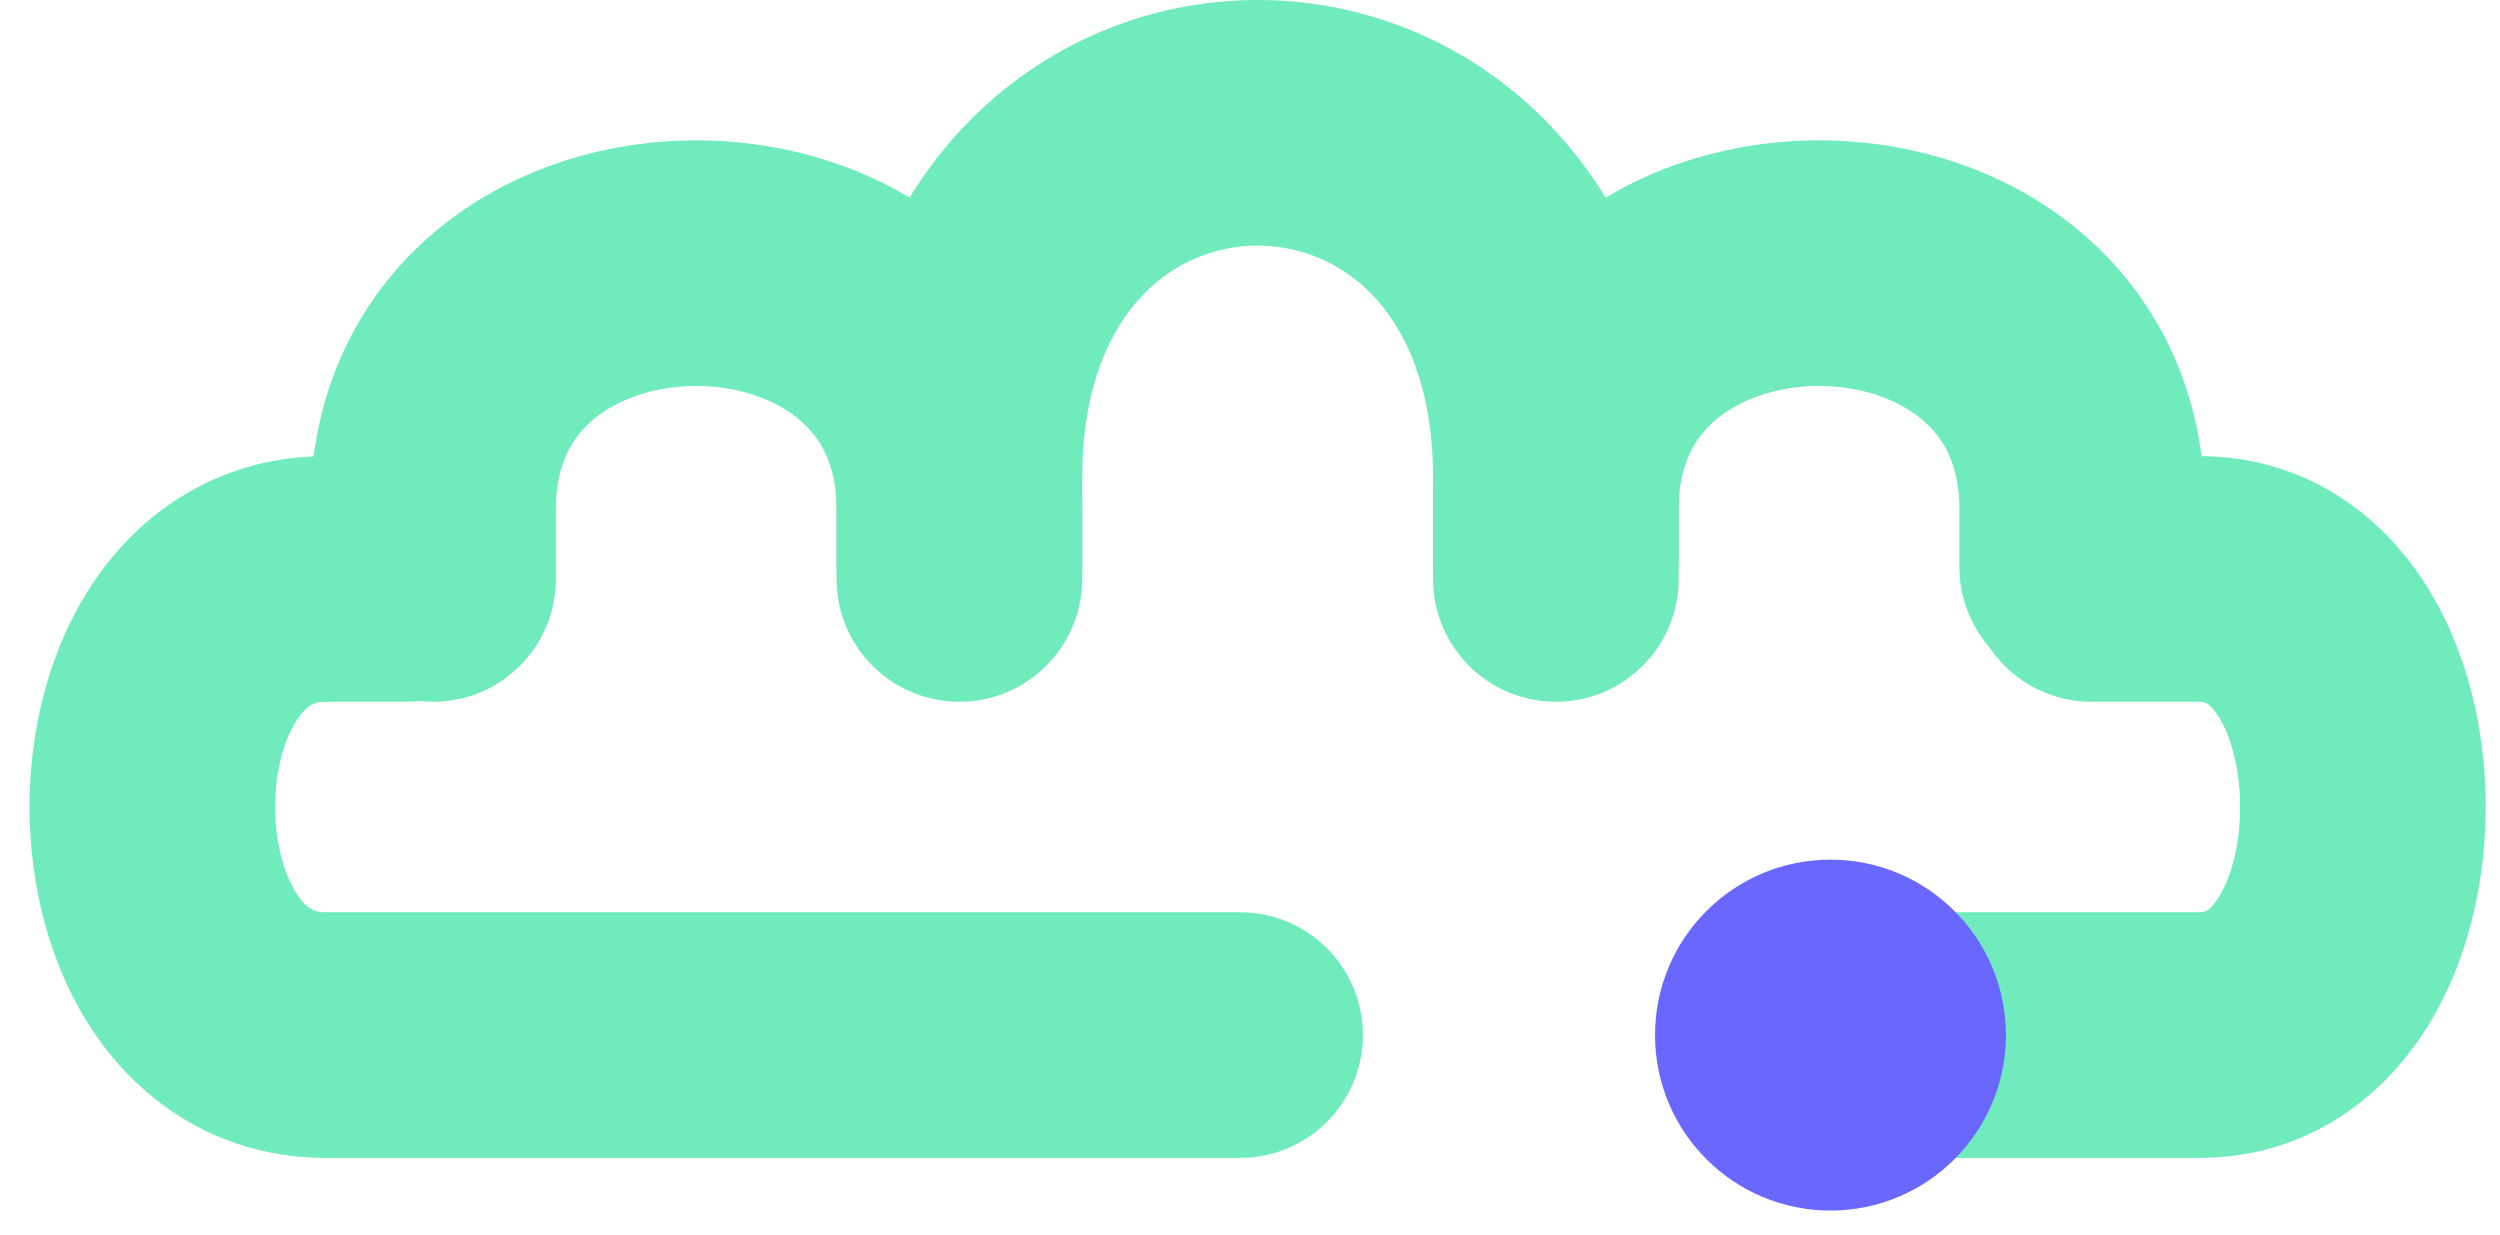
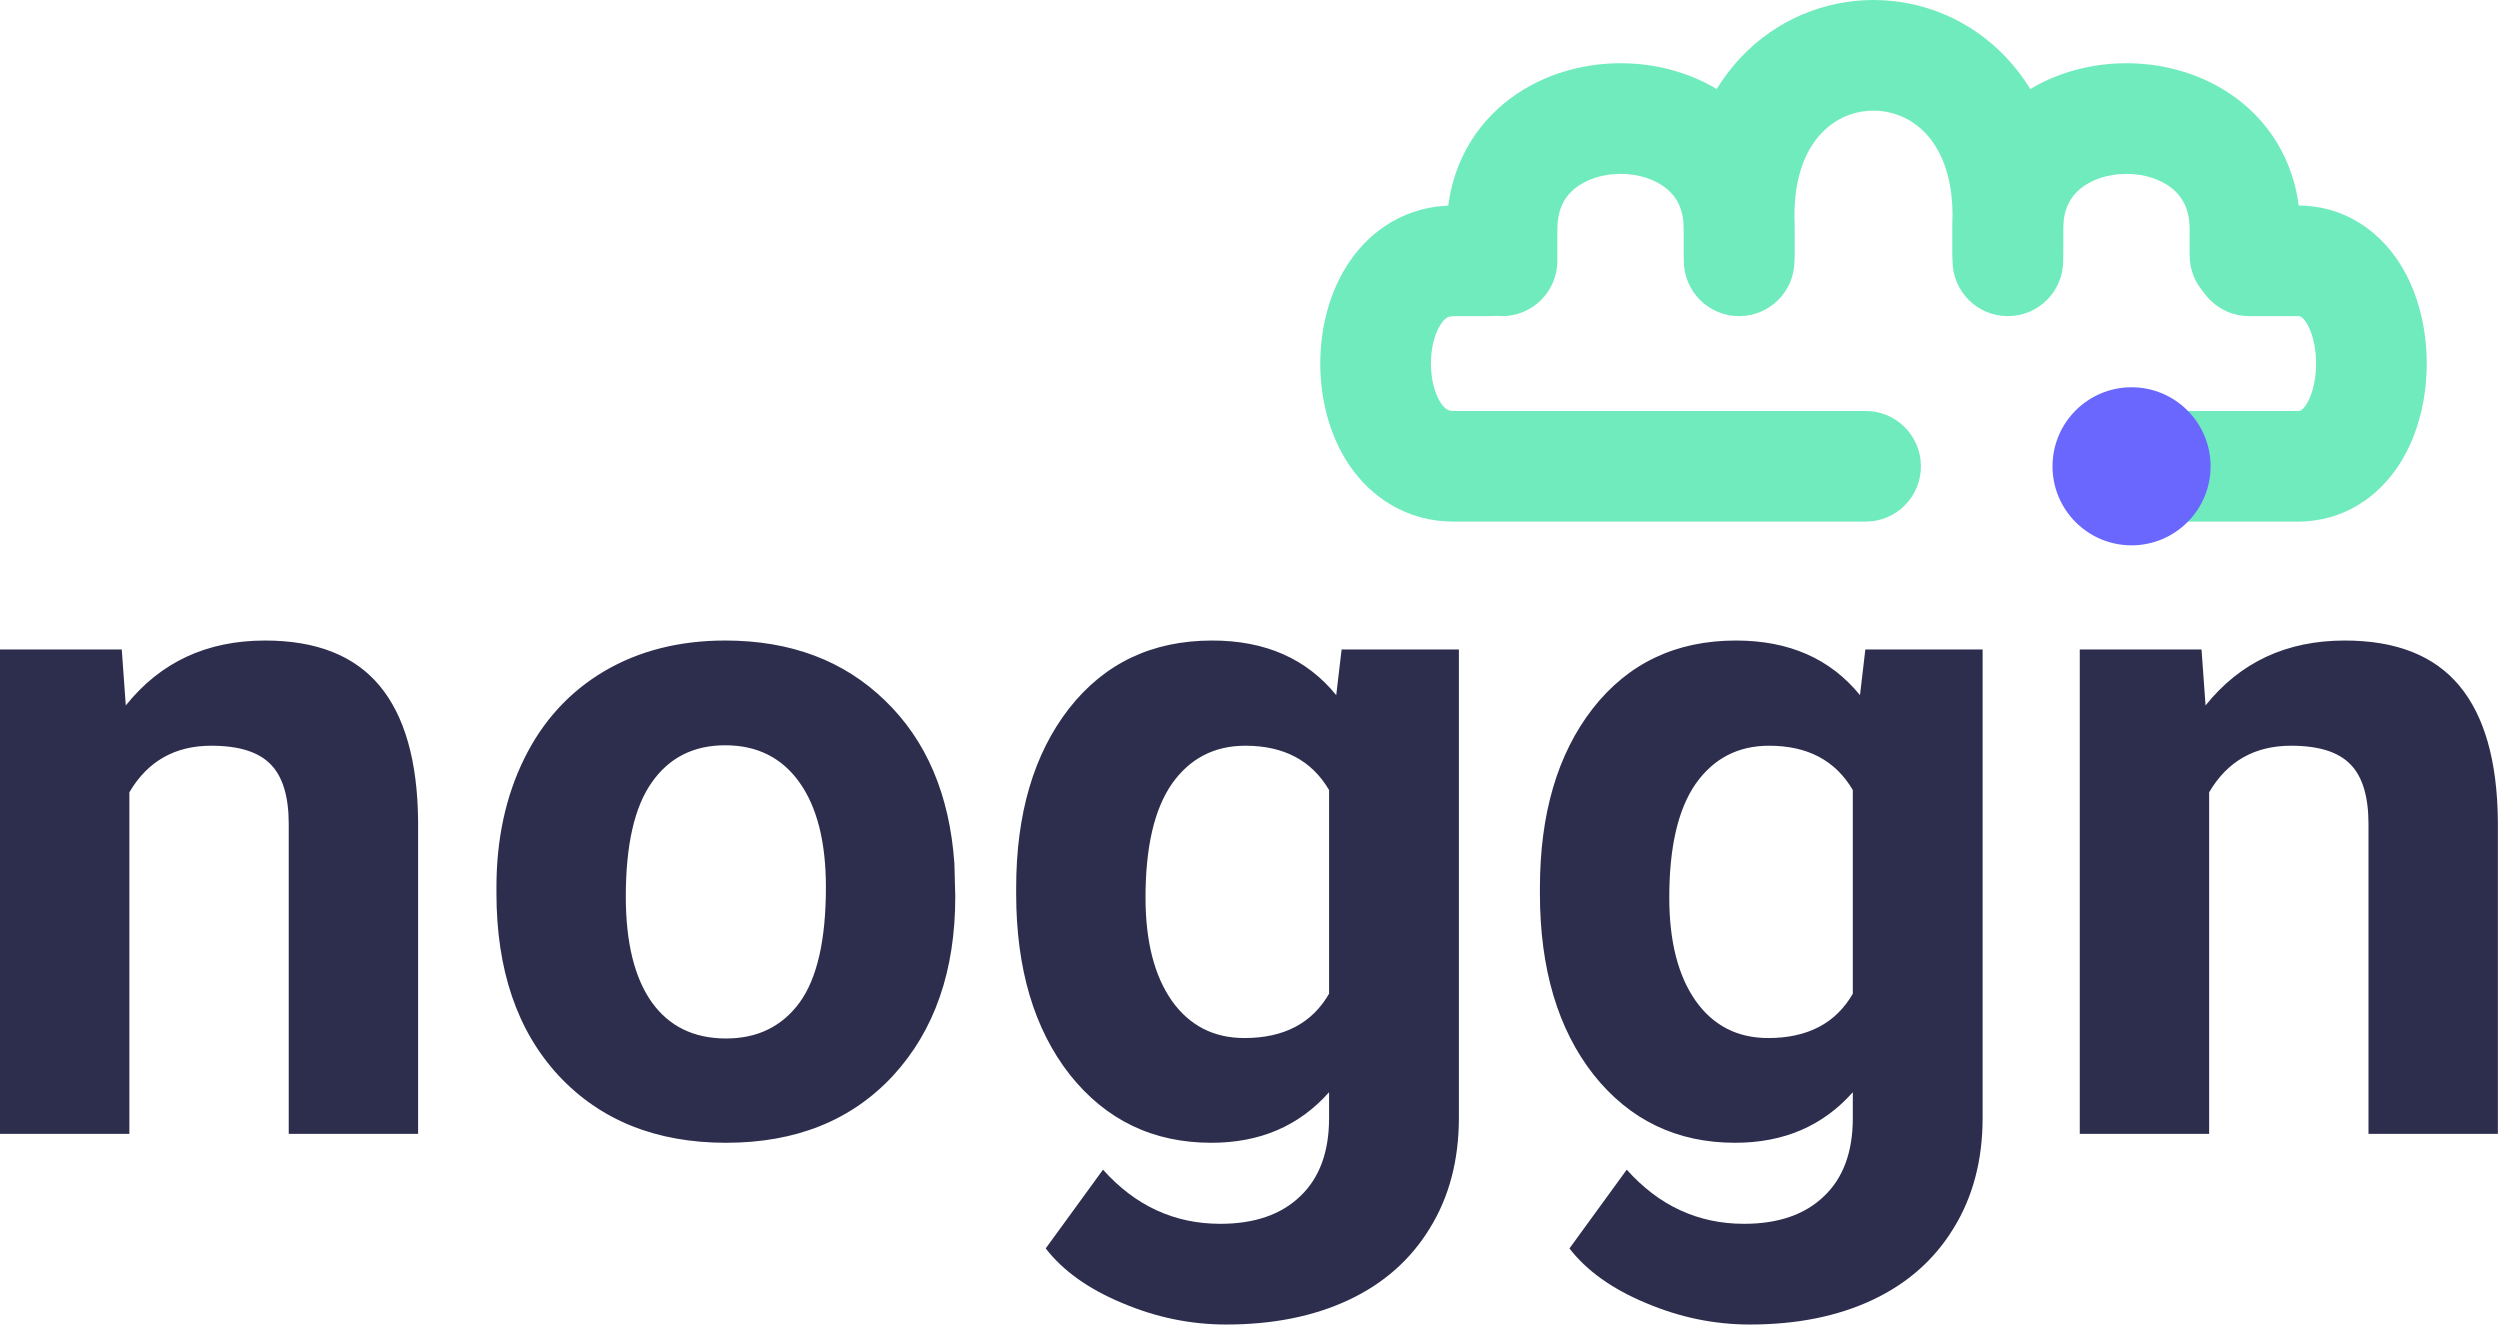
- <svg xmlns="http://www.w3.org/2000/svg" width="81" height="40" viewBox="0 0 81 40" fill="none">
-   <path d="M13.142 22.737C15.34 22.737 17.121 20.956 17.121 18.758C17.121 16.561 15.34 14.779 13.142 14.779V22.737ZM10.564 18.758V22.737V18.758ZM10.564 33.537V37.516V33.537ZM40.179 37.516C42.376 37.516 44.158 35.735 44.158 33.537C44.158 31.34 42.376 29.558 40.179 29.558V37.516ZM13.142 14.779H10.564V22.737H13.142V14.779ZM10.564 14.779C7.172 14.779 4.61 16.53 3.048 18.837C1.567 21.025 0.957 23.699 0.957 26.148C0.957 28.596 1.567 31.271 3.048 33.459C4.61 35.765 7.172 37.516 10.564 37.516V29.558C10.203 29.558 9.952 29.462 9.638 28.997C9.244 28.414 8.915 27.393 8.915 26.148C8.915 24.902 9.244 23.881 9.638 23.298C9.952 22.834 10.203 22.737 10.564 22.737V14.779ZM10.564 37.516H40.179V29.558H10.564V37.516Z" fill="#70EBBE" />
-   <path d="M67.763 22.737C65.566 22.737 63.784 20.956 63.784 18.758C63.784 16.561 65.566 14.779 67.763 14.779V22.737ZM71.247 18.758V22.737V18.758ZM60.642 37.516C58.444 37.516 56.663 35.735 56.663 33.537C56.663 31.34 58.444 29.558 60.642 29.558V37.516ZM67.763 14.779H71.247V22.737H67.763V14.779ZM71.246 14.779C74.639 14.779 77.121 16.637 78.583 18.925C79.972 21.099 80.537 23.74 80.537 26.148C80.537 28.555 79.972 31.196 78.583 33.37C77.121 35.658 74.639 37.516 71.247 37.516V29.558C71.394 29.558 71.568 29.569 71.878 29.085C72.258 28.489 72.579 27.435 72.579 26.148C72.579 24.86 72.258 23.806 71.878 23.21C71.568 22.726 71.394 22.737 71.247 22.737L71.246 14.779ZM71.247 37.516H60.642V29.558H71.247V37.516Z" fill="#70EBBE" />
-   <path d="M46.431 18.19C46.431 20.387 48.213 22.169 50.41 22.169C52.608 22.169 54.389 20.387 54.389 18.19H46.431ZM50.41 15.488H46.431H50.41ZM27.105 18.758C27.105 20.956 28.886 22.737 31.084 22.737C33.281 22.737 35.063 20.956 35.063 18.758H27.105ZM54.389 18.19V15.488H46.431V18.19H54.389ZM54.389 15.488C54.389 10.792 52.893 6.887 50.283 4.124C47.694 1.384 44.22 0 40.747 0C37.274 0 33.8 1.384 31.211 4.124C28.601 6.887 27.105 10.792 27.105 15.488H35.063C35.063 12.512 35.983 10.662 36.997 9.589C38.031 8.493 39.389 7.958 40.747 7.958C42.106 7.958 43.463 8.493 44.498 9.589C45.512 10.662 46.431 12.512 46.431 15.488H54.389ZM27.105 15.488V18.758H35.063V15.488H27.105Z" fill="#70EBBE" />
-   <path d="M27.105 18.364C27.105 20.562 28.886 22.343 31.084 22.343C33.281 22.343 35.063 20.562 35.063 18.364H27.105ZM31.084 16.494H27.105H31.084ZM10.052 18.758C10.052 20.956 11.834 22.737 14.031 22.737C16.229 22.737 18.01 20.956 18.01 18.758H10.052ZM35.063 18.364V16.494H27.105V18.364H35.063ZM35.063 16.494C35.063 12.661 33.475 9.545 30.962 7.458C28.541 5.447 25.467 4.547 22.558 4.547C19.648 4.547 16.574 5.447 14.153 7.458C11.64 9.545 10.052 12.661 10.052 16.494H18.01C18.01 15.016 18.553 14.148 19.238 13.579C20.014 12.934 21.203 12.505 22.558 12.505C23.912 12.505 25.101 12.934 25.877 13.579C26.561 14.148 27.105 15.016 27.105 16.494H35.063ZM10.052 16.494V18.758H18.01V16.494H10.052Z" fill="#70EBBE" />
-   <path d="M63.484 18.364C63.484 20.562 65.266 22.343 67.463 22.343C69.661 22.343 71.442 20.562 71.442 18.364H63.484ZM67.463 16.494H63.484H67.463ZM46.431 18.758C46.431 20.956 48.213 22.737 50.41 22.737C52.608 22.737 54.389 20.956 54.389 18.758H46.431ZM71.442 18.364V16.494H63.484V18.364H71.442ZM71.442 16.494C71.442 12.661 69.854 9.545 67.341 7.458C64.92 5.447 61.846 4.547 58.937 4.547C56.028 4.547 52.953 5.447 50.532 7.458C48.02 9.545 46.431 12.661 46.431 16.494H54.389C54.389 15.016 54.933 14.148 55.617 13.579C56.394 12.934 57.583 12.505 58.937 12.505C60.291 12.505 61.48 12.934 62.256 13.579C62.941 14.148 63.484 15.016 63.484 16.494H71.442ZM46.431 16.494V18.758H54.389V16.494H46.431Z" fill="#70EBBE" />
-   <path d="M59.307 39.222C62.446 39.222 64.991 36.677 64.991 33.538C64.991 30.398 62.446 27.853 59.307 27.853C56.168 27.853 53.623 30.398 53.623 33.538C53.623 36.677 56.168 39.222 59.307 39.222Z" fill="#6A67FF" />
+ <svg xmlns="http://www.w3.org/2000/svg" width="738" height="391" viewBox="0 0 738 391" fill="none">
+   <path d="M439.755 93.323C448.775 93.323 456.087 86.011 456.087 76.992C456.087 67.972 448.775 60.66 439.755 60.66V93.323ZM429.173 76.992V93.323V76.992ZM429.173 137.651V153.982V137.651ZM550.725 153.982C559.744 153.982 567.056 146.67 567.056 137.651C567.056 128.631 559.744 121.319 550.725 121.319V153.982ZM439.755 60.66H429.173V93.323H439.755V60.66ZM429.173 60.66C415.254 60.66 404.736 67.847 398.325 77.314C392.245 86.294 389.744 97.269 389.744 107.321C389.744 117.372 392.245 128.348 398.325 137.328C404.736 146.795 415.254 153.982 429.173 153.982V121.319C427.694 121.319 426.662 120.924 425.374 119.018C423.755 116.624 422.407 112.434 422.407 107.321C422.407 102.208 423.755 98.018 425.374 95.625C426.662 93.719 427.694 93.323 429.173 93.323V60.66ZM429.173 153.982H550.725V121.319H429.173V153.982Z" fill="#70EBBE" />
+   <path d="M663.947 93.323C654.927 93.323 647.615 86.011 647.615 76.992C647.615 67.972 654.927 60.66 663.947 60.66V93.323ZM678.243 76.992V93.323V76.992ZM634.718 153.982C625.698 153.982 618.387 146.67 618.387 137.651C618.387 128.631 625.698 121.319 634.718 121.319V153.982ZM663.947 60.66H678.243V93.323H663.947V60.66ZM678.239 60.66C692.167 60.66 702.353 68.287 708.354 77.676C714.056 86.602 716.375 97.44 716.375 107.321C716.375 117.202 714.056 128.04 708.354 136.966C702.353 146.355 692.167 153.982 678.243 153.982V121.319C678.85 121.319 679.564 121.364 680.833 119.379C682.396 116.931 683.712 112.605 683.712 107.321C683.712 102.037 682.396 97.711 680.833 95.263C679.564 93.278 678.85 93.323 678.243 93.323L678.239 60.66ZM678.243 153.982H634.718V121.319H678.243V153.982Z" fill="#70EBBE" />
+   <path d="M576.383 74.658C576.383 83.677 583.695 90.989 592.715 90.989C601.734 90.989 609.046 83.677 609.046 74.658H576.383ZM592.715 63.569H576.383H592.715ZM497.06 76.991C497.06 86.01 504.371 93.322 513.391 93.322C522.41 93.322 529.722 86.01 529.722 76.991H497.06ZM609.046 74.658V63.569H576.383V74.658H609.046ZM609.046 63.569C609.046 44.293 602.905 28.266 592.192 16.927C581.567 5.679 567.308 0 553.053 0C538.798 0 524.538 5.679 513.914 16.927C503.2 28.266 497.06 44.293 497.06 63.569H529.722C529.722 51.354 533.497 43.761 537.659 39.355C541.905 34.857 547.477 32.663 553.053 32.663C558.629 32.663 564.2 34.857 568.446 39.355C572.608 43.761 576.383 51.354 576.383 63.569H609.046ZM497.06 63.569V76.991H529.722V63.569H497.06Z" fill="#70EBBE" />
+   <path d="M497.063 75.374C497.063 84.394 504.375 91.706 513.394 91.706C522.414 91.706 529.725 84.394 529.725 75.374H497.063ZM513.394 67.698H497.063H513.394ZM427.071 76.99C427.071 86.009 434.383 93.321 443.403 93.321C452.422 93.321 459.734 86.009 459.734 76.99H427.071ZM529.725 75.374V67.698H497.063V75.374H529.725ZM529.725 67.698C529.725 51.964 523.207 39.176 512.895 30.608C502.956 22.354 490.339 18.663 478.398 18.663C466.458 18.663 453.841 22.354 443.902 30.608C433.59 39.176 427.071 51.964 427.071 67.698H459.734C459.734 61.63 461.964 58.066 464.773 55.733C467.96 53.086 472.841 51.326 478.398 51.326C483.956 51.326 488.836 53.086 492.023 55.733C494.832 58.066 497.063 61.63 497.063 67.698H529.725ZM427.071 67.698V76.99H459.734V67.698H427.071Z" fill="#70EBBE" />
+   <path d="M646.378 75.374C646.378 84.394 653.69 91.706 662.71 91.706C671.729 91.706 679.041 84.394 679.041 75.374H646.378ZM662.71 67.698H646.378H662.71ZM576.387 76.99C576.387 86.009 583.698 93.321 592.718 93.321C601.738 93.321 609.049 86.009 609.049 76.99H576.387ZM679.041 75.374V67.698H646.378V75.374H679.041ZM679.041 67.698C679.041 51.964 672.522 39.176 662.21 30.608C652.272 22.354 639.654 18.663 627.714 18.663C615.773 18.663 603.156 22.354 593.217 30.608C582.905 39.176 576.387 51.964 576.387 67.698H609.049C609.049 61.63 611.28 58.066 614.089 55.733C617.276 53.086 622.156 51.326 627.714 51.326C633.271 51.326 638.152 53.086 641.339 55.733C644.148 58.066 646.378 61.63 646.378 67.698H679.041ZM576.387 67.698V76.99H609.049V67.698H576.387Z" fill="#70EBBE" />
+   <path d="M629.234 160.983C642.119 160.983 652.564 150.537 652.564 137.652C652.564 124.767 642.119 114.322 629.234 114.322C616.349 114.322 605.903 124.767 605.903 137.652C605.903 150.537 616.349 160.983 629.234 160.983Z" fill="#6A67FF" />
+   <path d="M35.944 191.727L37.133 208.245C47.352 195.471 61.051 189.084 78.23 189.084C93.383 189.084 104.659 193.533 112.06 202.431C119.46 211.329 123.248 224.631 123.424 242.339V334.708H85.234V243.263C85.234 235.159 83.472 229.3 79.948 225.688C76.424 221.988 70.566 220.138 62.373 220.138C51.625 220.138 43.564 224.719 38.19 233.881V334.708H0V191.727H35.944ZM146.55 261.896C146.55 247.713 149.28 235.071 154.742 223.971C160.204 212.87 168.045 204.281 178.264 198.202C188.572 192.123 200.509 189.084 214.076 189.084C233.369 189.084 249.094 194.987 261.252 206.791C273.496 218.597 280.322 234.63 281.736 254.892L281.998 264.671C281.998 286.607 275.876 304.226 263.632 317.53C251.385 330.742 234.954 337.349 214.34 337.349C193.725 337.349 177.251 330.742 164.918 317.53C152.672 304.315 146.55 286.343 146.55 263.614V261.896ZM184.739 264.671C184.739 278.238 187.294 288.634 192.404 295.857C197.514 302.993 204.825 306.561 214.34 306.561C223.59 306.561 230.814 303.038 236.012 295.989C241.209 288.854 243.808 277.489 243.808 261.896C243.808 248.594 241.209 238.286 236.012 230.974C230.814 223.662 223.502 220.006 214.076 220.006C204.737 220.006 197.514 223.662 192.404 230.974C187.294 238.198 184.739 249.431 184.739 264.671ZM299.971 262.16C299.971 240.224 305.169 222.561 315.565 209.17C326.046 195.779 340.142 189.084 357.85 189.084C373.532 189.084 385.734 194.458 394.455 205.206L396.042 191.727H430.664V329.949C430.664 342.459 427.799 353.34 422.074 362.593C416.433 371.841 408.463 378.887 398.155 383.735C387.848 388.578 375.777 391 361.946 391C351.462 391 341.243 388.886 331.29 384.659C321.333 380.52 313.802 375.145 308.692 368.537L325.607 345.282C335.121 355.939 346.66 361.268 360.229 361.268C370.359 361.268 378.245 358.538 383.882 353.079C389.518 347.703 392.341 340.037 392.341 330.084V322.419C383.532 332.375 371.946 337.349 357.584 337.349C340.408 337.349 326.489 330.658 315.827 317.265C305.258 303.786 299.971 285.947 299.971 263.746V262.16ZM338.159 264.936C338.159 277.886 340.758 288.061 345.956 295.461C351.154 302.773 358.288 306.429 367.364 306.429C378.992 306.429 387.316 302.068 392.341 293.347V233.221C387.232 224.499 378.992 220.138 367.63 220.138C358.466 220.138 351.242 223.882 345.956 231.37C340.758 238.859 338.159 250.047 338.159 264.936ZM454.583 262.16C454.583 240.224 459.776 222.561 470.172 209.17C480.657 195.779 494.753 189.084 512.461 189.084C528.139 189.084 540.341 194.458 549.066 205.206L550.648 191.727H585.271V329.949C585.271 342.459 582.41 353.34 576.68 362.593C571.044 371.841 563.069 378.887 552.767 383.735C542.459 388.578 530.388 391 516.558 391C506.073 391 495.854 388.886 485.897 384.659C475.944 380.52 468.413 375.145 463.303 368.537L480.218 345.282C489.732 355.939 501.272 361.268 514.841 361.268C524.971 361.268 532.856 358.538 538.493 353.079C544.13 347.703 546.948 340.037 546.948 330.084V322.419C538.138 332.375 526.557 337.349 512.195 337.349C495.019 337.349 481.095 330.658 470.438 317.265C459.865 303.786 454.583 285.947 454.583 263.746V262.16ZM492.77 264.936C492.77 277.886 495.369 288.061 500.567 295.461C505.765 302.773 512.899 306.429 521.975 306.429C533.603 306.429 541.927 302.068 546.948 293.347V233.221C541.839 224.499 533.603 220.138 522.241 220.138C513.077 220.138 505.854 223.882 500.567 231.37C495.369 238.859 492.77 250.047 492.77 264.936ZM649.891 191.727L651.081 208.245C661.3 195.471 675 189.084 692.176 189.084C707.331 189.084 718.604 193.533 726.005 202.431C733.405 211.329 737.194 224.631 737.372 242.339V334.708H699.179V243.263C699.179 235.159 697.42 229.3 693.897 225.688C690.37 221.988 684.514 220.138 676.32 220.138C665.574 220.138 657.511 224.719 652.136 233.881V334.708H613.948V191.727H649.891Z" fill="#2D2E4E" />
</svg>
